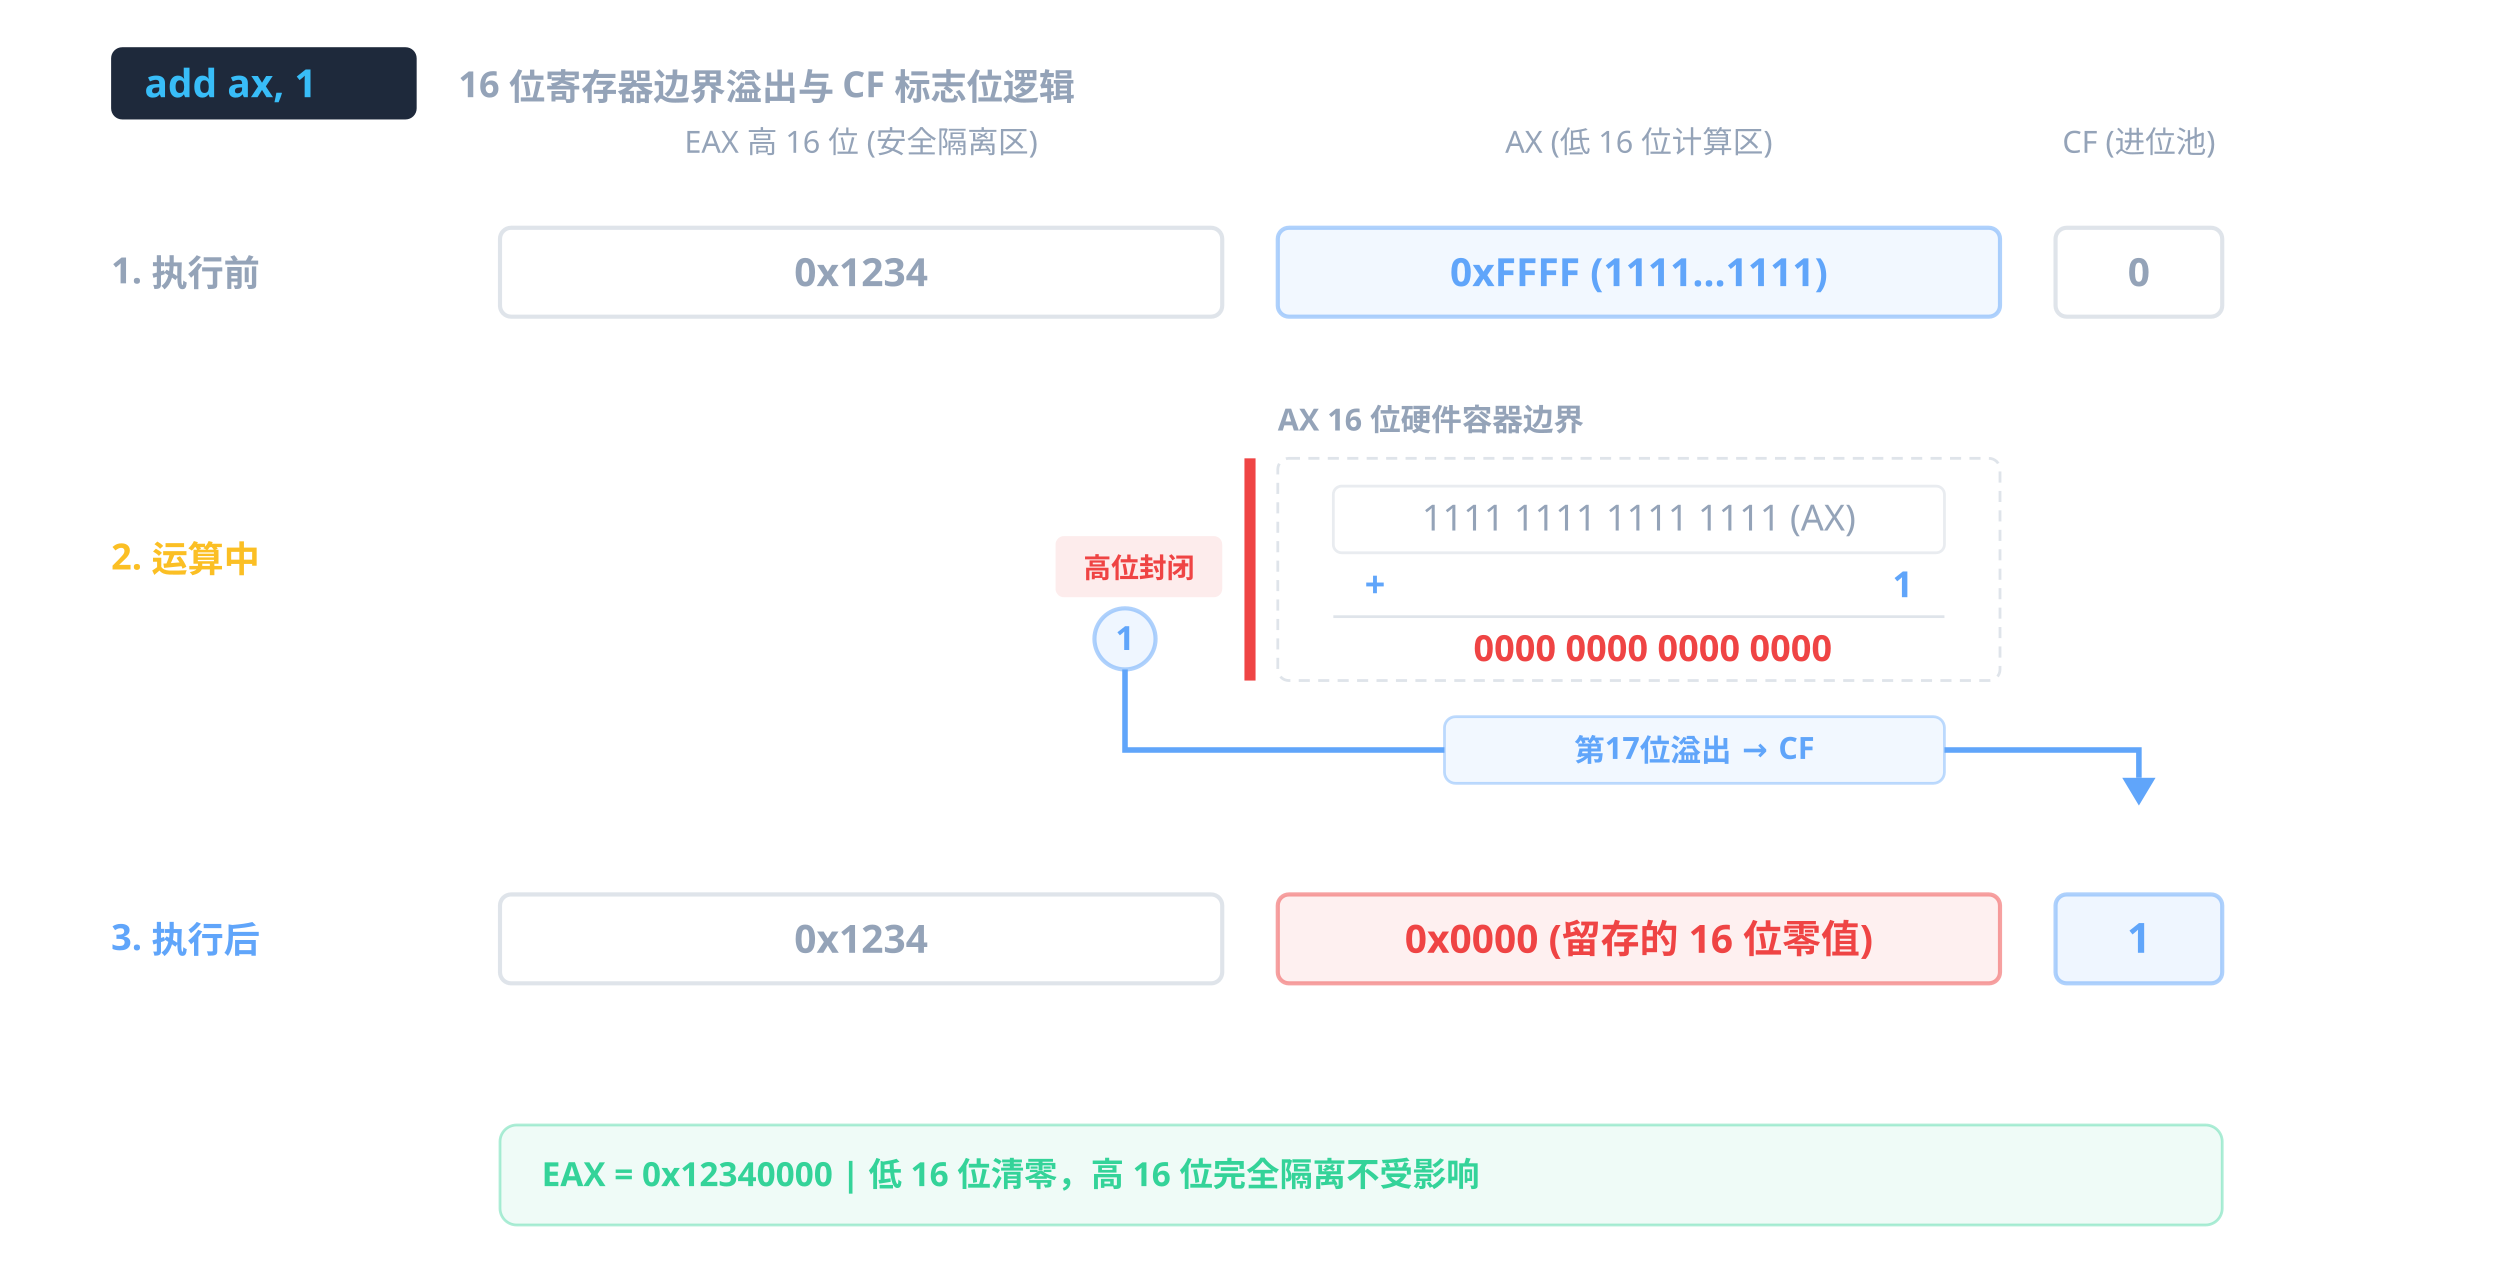
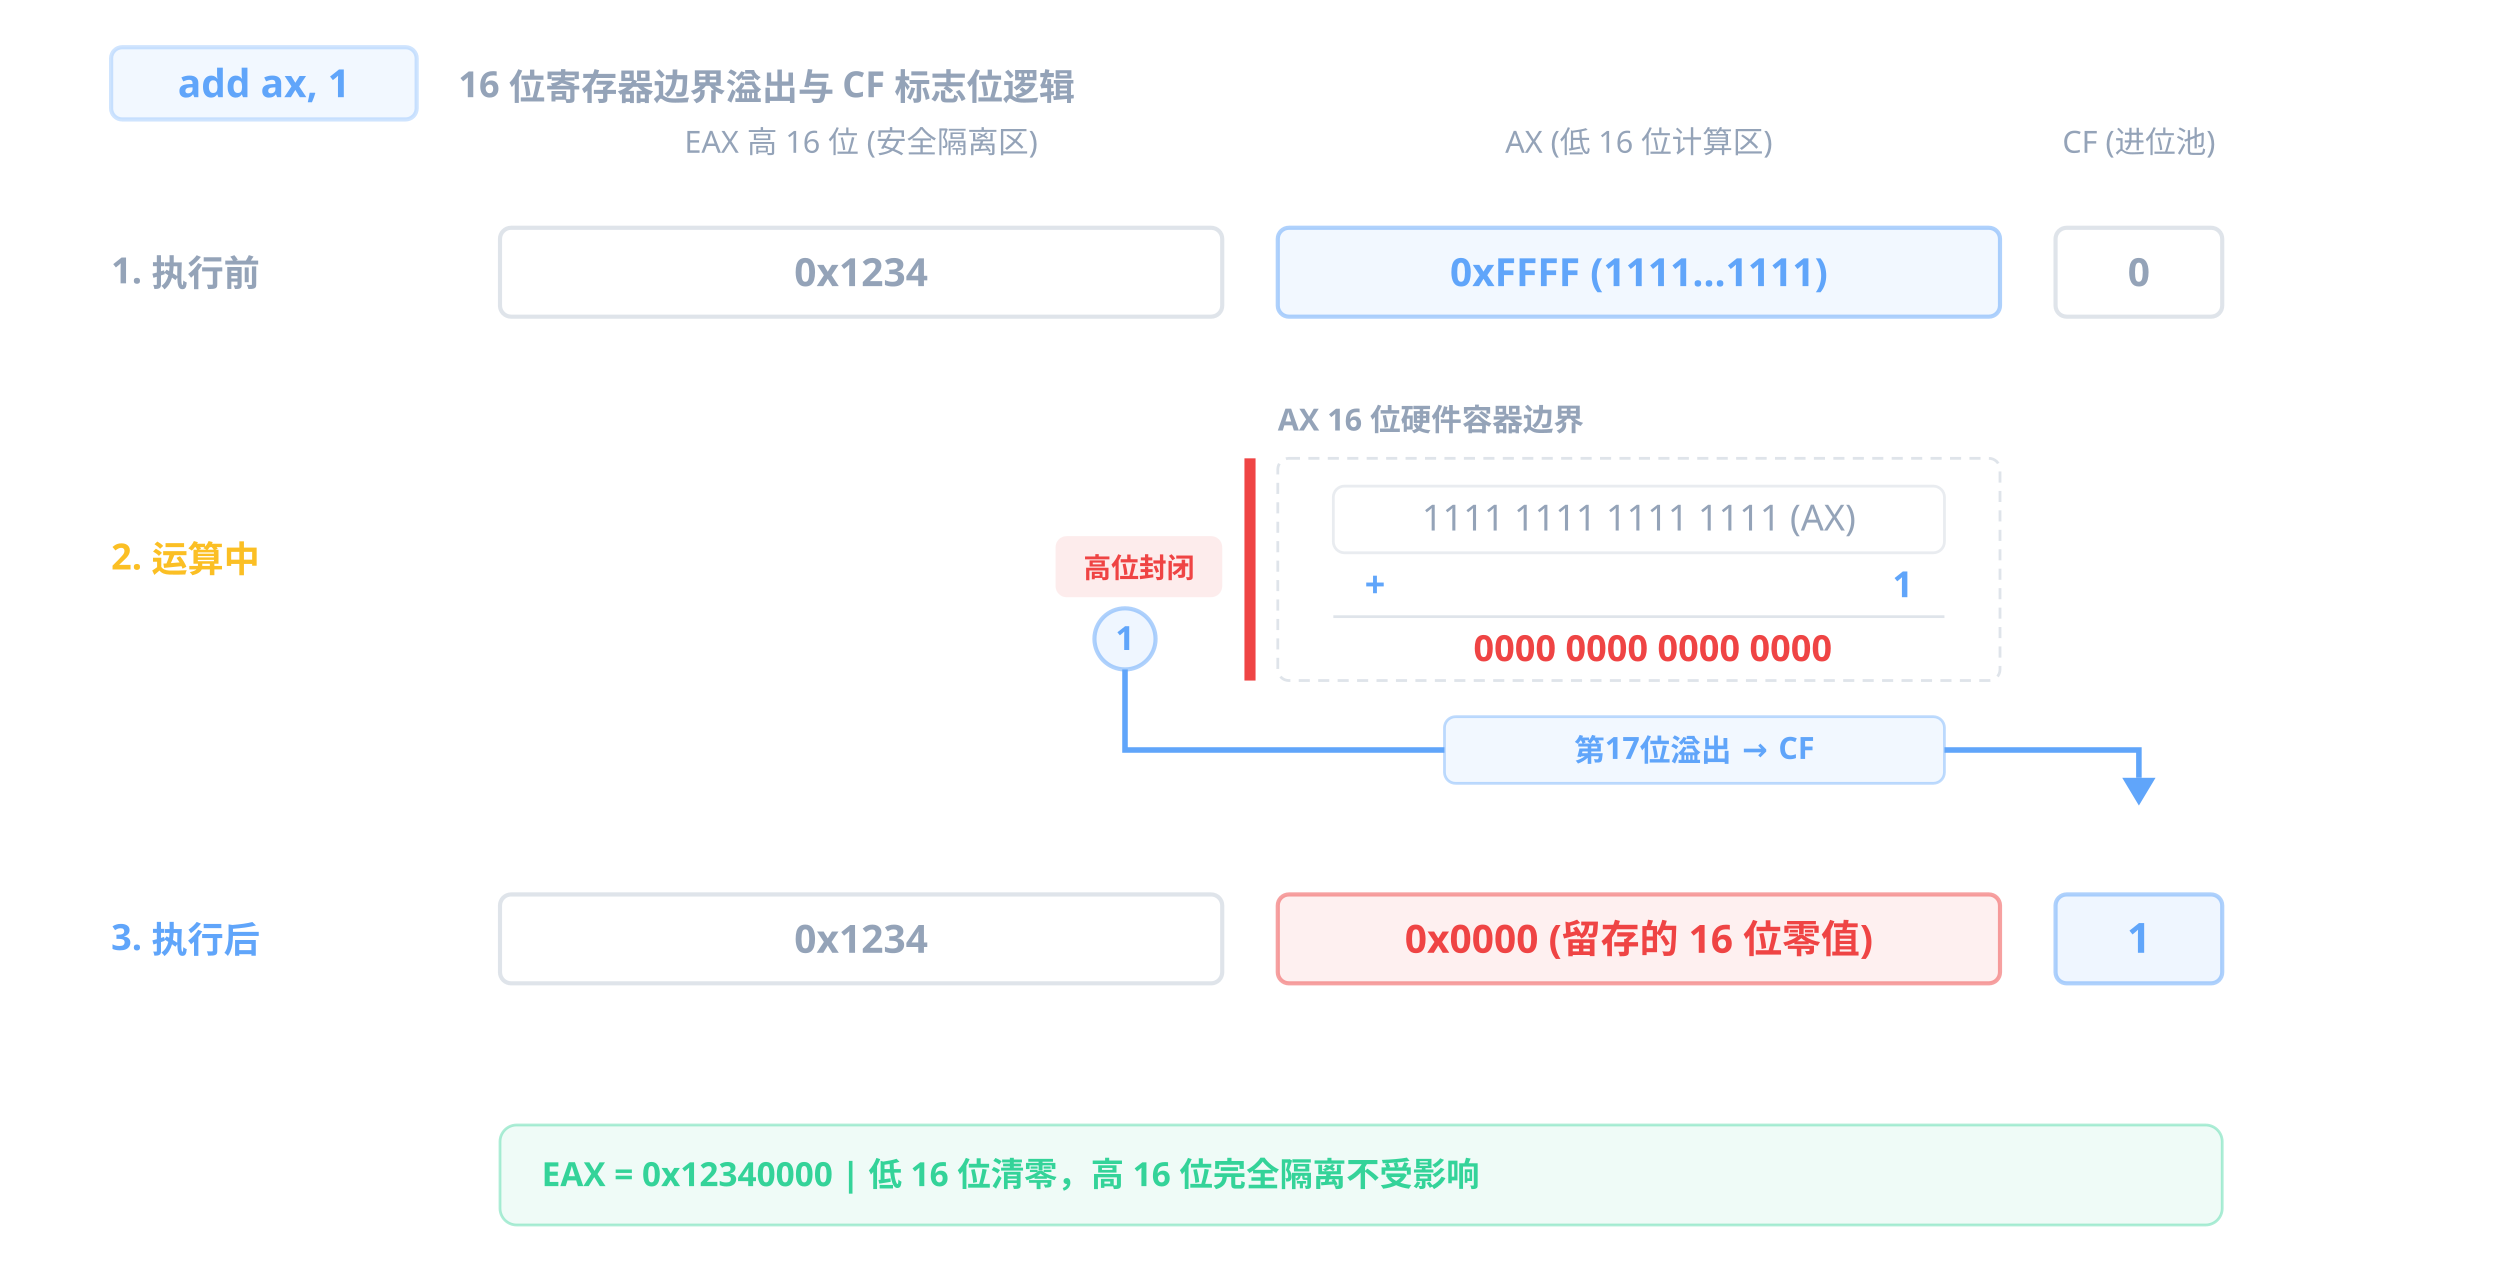
<svg xmlns="http://www.w3.org/2000/svg" viewBox="0 0 900 460" width="100%" height="100%" font-family="'Noto Sans SC','Microsoft YaHei','PingFang SC','Hiragino Sans GB',sans-serif" font-size="14">
  <g transform="translate(40, 35)">
-     <rect x="0" y="-18" width="110" height="26" rx="4" fill="#1e293b" />
-     <text x="12" y="0" fill="#38bdf8" font-size="14" font-weight="bold">add ax, 1</text>
+     <rect x="0" y="-18" width="110" height="26" rx="4" fill="#60a5fa" fill-opacity="0.08" stroke="#60a5fa" stroke-opacity="0.3" stroke-width="1.5" />
+     <text x="55" y="0" text-anchor="middle" fill="#60a5fa" font-size="14" font-weight="bold">add ax, 1</text>
    <text x="125" y="0" fill="#94a3b8" font-size="13" font-weight="600">16 位寄存器边界溢出与 CF 标志位逻辑</text>
  </g>
  <g font-size="11" fill="#94a3b8" text-anchor="middle">
    <text x="310" y="55">EAX 高 16 位 (安全隔离区)</text>
    <text x="590" y="55">AX (低 16 位计算区)</text>
    <text x="770" y="55">CF (进位池)</text>
  </g>
  <g transform="translate(0, 70)">
    <text x="40" y="32" fill="#94a3b8" font-size="13" font-weight="bold">1. 执行前</text>
    <rect x="180" y="12" width="260" height="32" rx="4" fill="none" stroke="#94a3b8" stroke-opacity="0.3" stroke-width="1.5" />
    <text x="310" y="33" text-anchor="middle" fill="#94a3b8" font-size="14" font-weight="bold">0x1234</text>
    <rect x="460" y="12" width="260" height="32" rx="4" fill="#60a5fa" fill-opacity="0.08" stroke="#60a5fa" stroke-opacity="0.5" stroke-width="1.5" />
    <text x="590" y="33" text-anchor="middle" fill="#60a5fa" font-size="14" font-weight="bold">0xFFFF (1111...1111)</text>
    <rect x="740" y="12" width="60" height="32" rx="4" fill="none" stroke="#94a3b8" stroke-opacity="0.3" stroke-width="1.5" />
    <text x="770" y="33" text-anchor="middle" fill="#94a3b8" font-size="14" font-weight="bold">0</text>
  </g>
  <g transform="translate(0, 150)">
    <text x="40" y="55" fill="#fbbf24" font-size="13" font-weight="bold">2. 运算中</text>
    <line x1="450" y1="15" x2="450" y2="95" stroke="#ef4444" stroke-width="4" />
-     <rect x="380" y="43" width="60" height="22" rx="3" fill="#ef4444" fill-opacity="0.1" />
+     <rect x="380" y="43" width="60" height="22" rx="4" fill="#ef4444" fill-opacity="0.1" />
    <text x="410" y="58" text-anchor="middle" fill="#ef4444" font-size="10" font-weight="bold">高位封闭</text>
    <text x="460" y="5" fill="#94a3b8" font-size="11" font-weight="bold">AX 16 位硬件容器边界</text>
    <rect x="460" y="15" width="260" height="80" rx="4" fill="none" stroke="#94a3b8" stroke-opacity="0.3" stroke-dasharray="4,3" />
    <g font-size="13" text-anchor="middle">
-       <rect x="480" y="25" width="220" height="24" rx="3" fill="none" stroke="#94a3b8" stroke-opacity="0.2" stroke-width="1" />
+       <rect x="480" y="25" width="220" height="24" rx="4" fill="none" stroke="#94a3b8" stroke-opacity="0.2" stroke-width="1" />
      <text x="590" y="41" fill="#94a3b8">1111 1111 1111 1111 (AX)</text>
      <text x="495" y="65" fill="#60a5fa" font-weight="bold">+</text>
      <text x="685" y="65" fill="#60a5fa" font-weight="bold">1</text>
      <line x1="480" y1="72" x2="700" y2="72" stroke="#94a3b8" stroke-opacity="0.3" stroke-width="1" />
      <circle cx="405" cy="80" r="11" fill="#60a5fa" fill-opacity="0.1" stroke="#60a5fa" stroke-opacity="0.5" stroke-width="1.5" />
      <text x="405" y="84" fill="#60a5fa" font-size="12" font-weight="bold">1</text>
      <text x="595" y="88" fill="#ef4444" font-weight="bold">0000 0000 0000 0000</text>
    </g>
    <path d="M405 91 L405 120 L520 120" fill="none" stroke="#60a5fa" stroke-width="2" />
    <rect x="520" y="108" width="180" height="24" rx="4" fill="#60a5fa" fill-opacity="0.08" stroke="#60a5fa" stroke-opacity="0.4" stroke-width="1" />
    <text x="610" y="124" text-anchor="middle" fill="#60a5fa" font-size="11" font-weight="bold">第17位溢出 → CF</text>
    <path d="M700 120 L770 120 L770 130" fill="none" stroke="#60a5fa" stroke-width="2" />
    <polygon points="770,130 764,130 770,140 776,130" fill="#60a5fa" />
  </g>
  <g transform="translate(0, 310)">
    <text x="40" y="32" fill="#60a5fa" font-size="13" font-weight="bold">3. 执行后</text>
    <rect x="180" y="12" width="260" height="32" rx="4" fill="none" stroke="#94a3b8" stroke-opacity="0.3" stroke-width="1.5" />
    <text x="310" y="33" text-anchor="middle" fill="#94a3b8" font-size="14" font-weight="bold">0x1234</text>
    <rect x="460" y="12" width="260" height="32" rx="4" fill="#ef4444" fill-opacity="0.08" stroke="#ef4444" stroke-opacity="0.5" stroke-width="1.5" />
    <text x="590" y="33" text-anchor="middle" fill="#ef4444" font-size="14" font-weight="bold">0x0000 (留存的 16 位零值)</text>
    <rect x="740" y="12" width="60" height="32" rx="4" fill="#60a5fa" fill-opacity="0.1" stroke="#60a5fa" stroke-opacity="0.5" stroke-width="1.5" />
    <text x="770" y="33" text-anchor="middle" fill="#60a5fa" font-size="15" font-weight="bold">1</text>
  </g>
  <g transform="translate(180, 405)">
    <rect x="0" y="0" width="620" height="36" rx="6" fill="#34d399" fill-opacity="0.08" stroke="#34d399" stroke-opacity="0.4" stroke-width="1" />
    <text x="15" y="22" fill="#34d399" font-size="12" font-weight="600">EAX = 0x12340000 | 低 16 位清零，高 16 位完全隔离不受影响</text>
  </g>
</svg>
